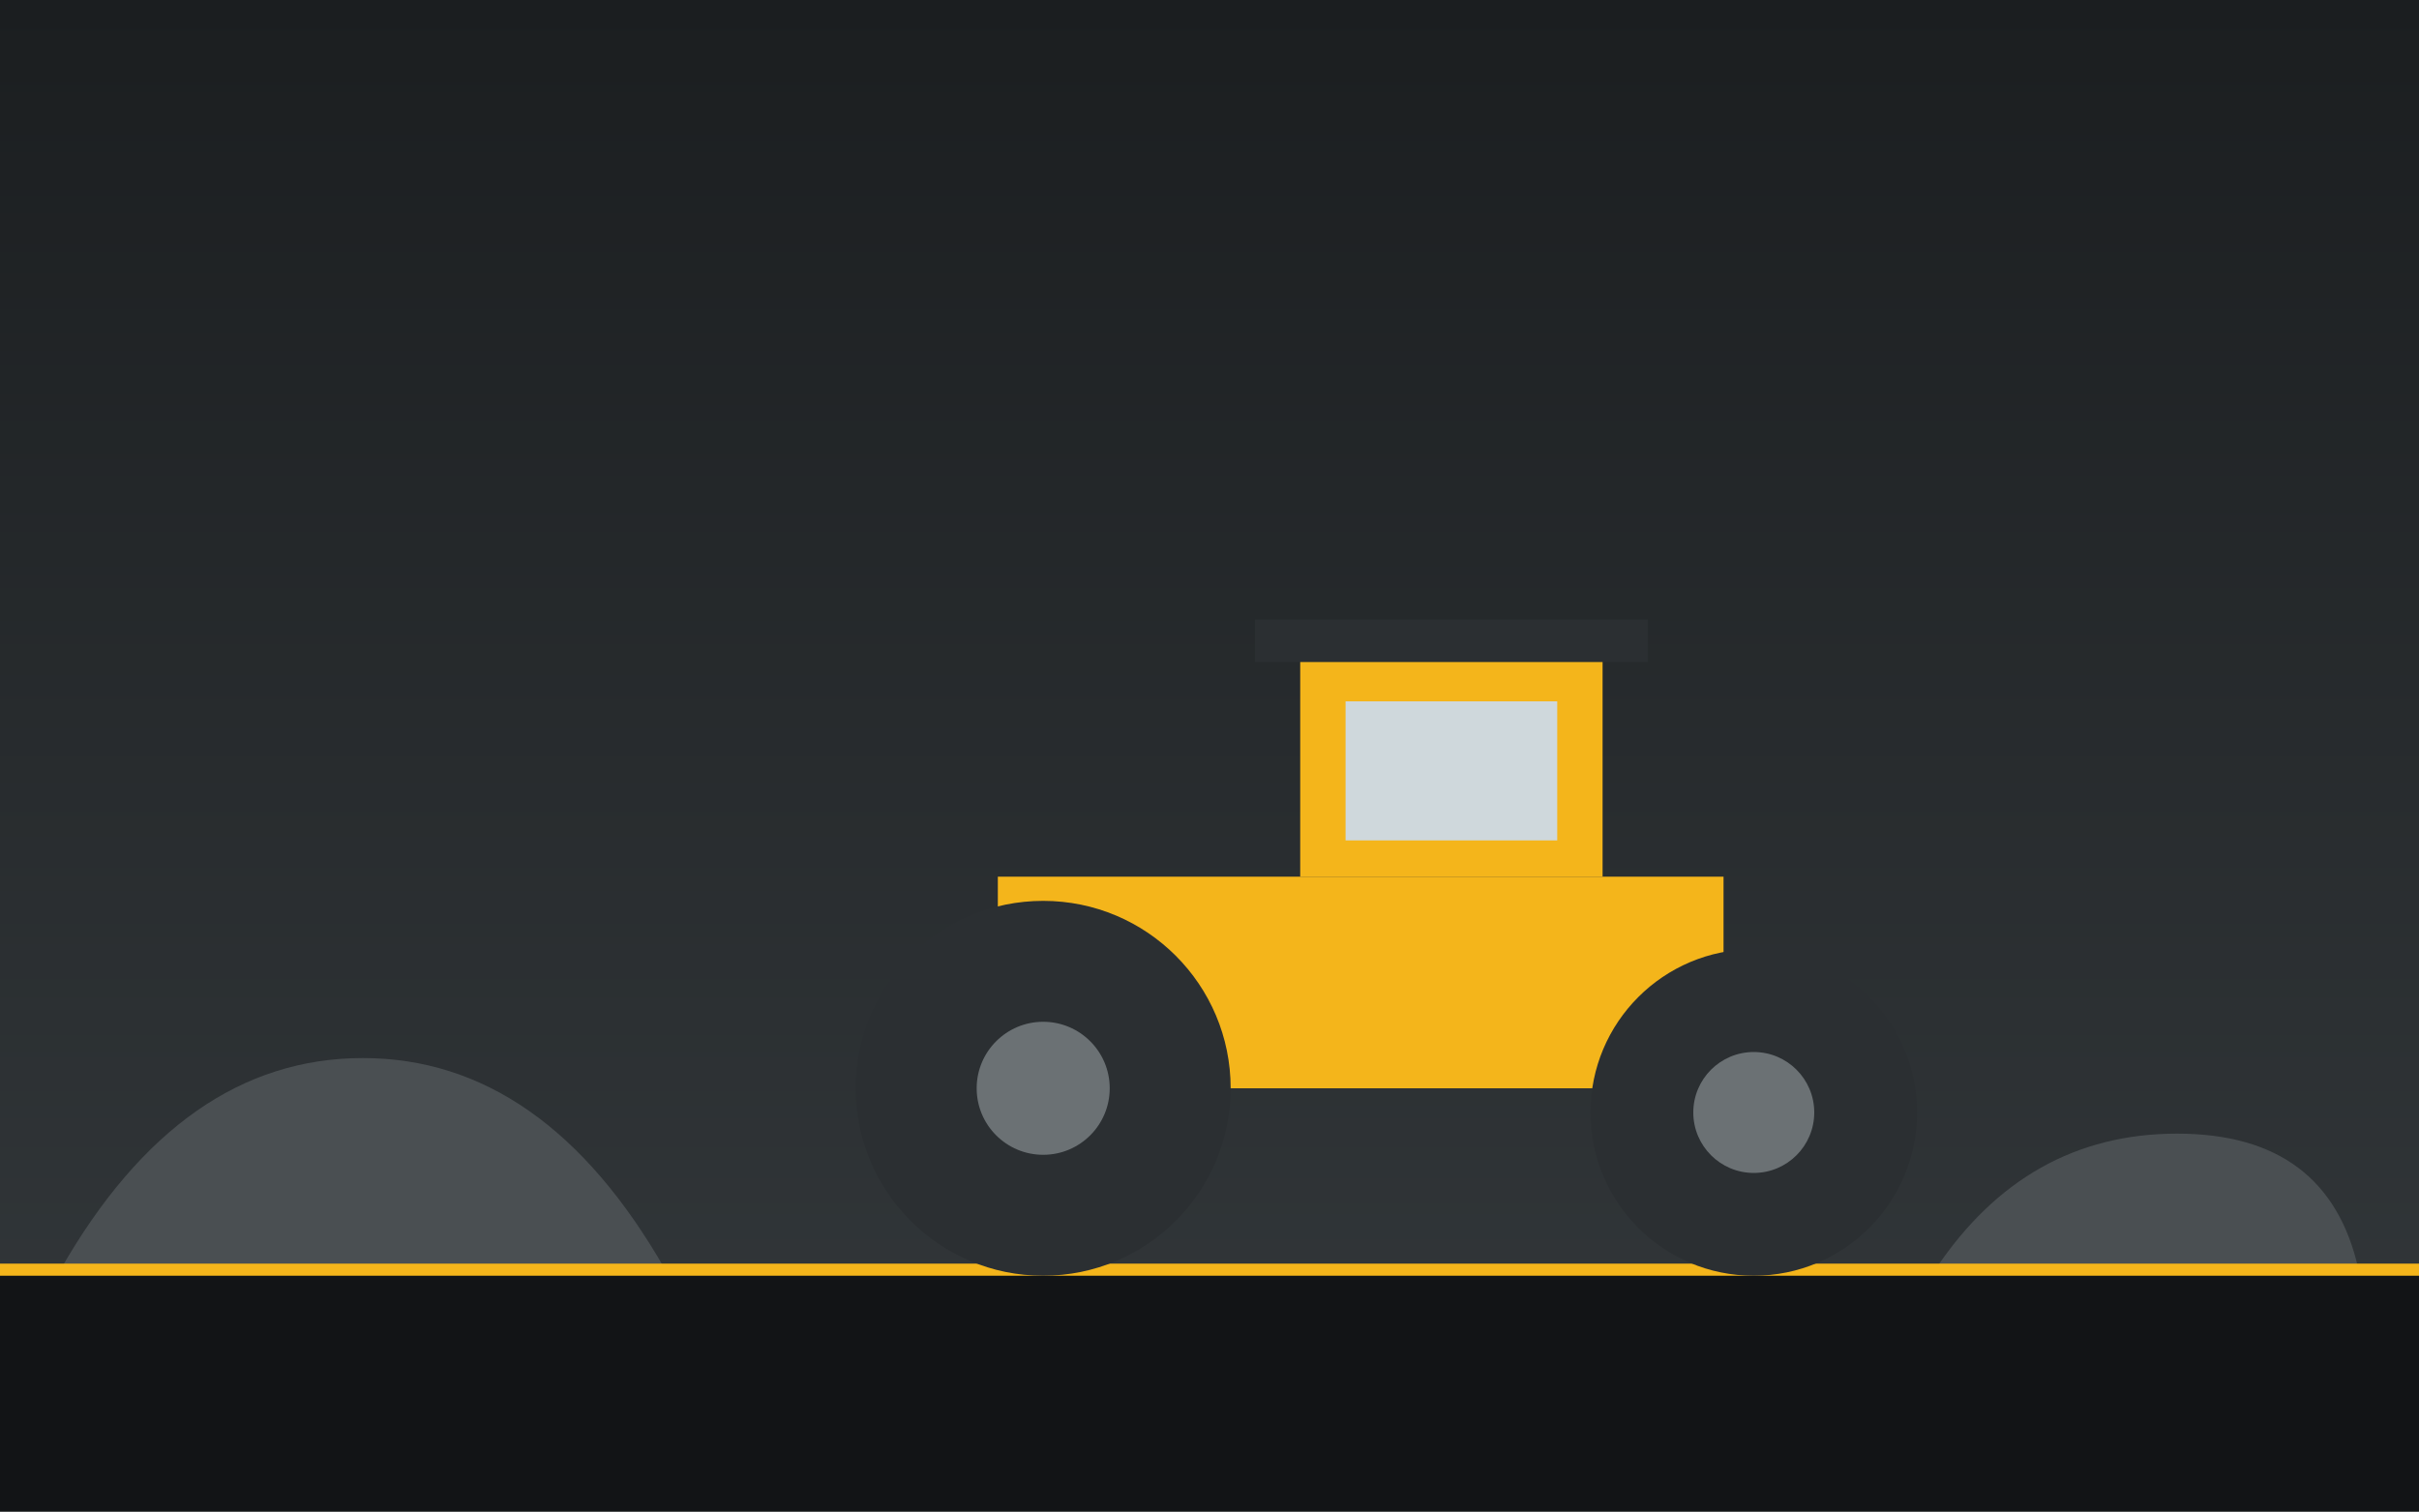
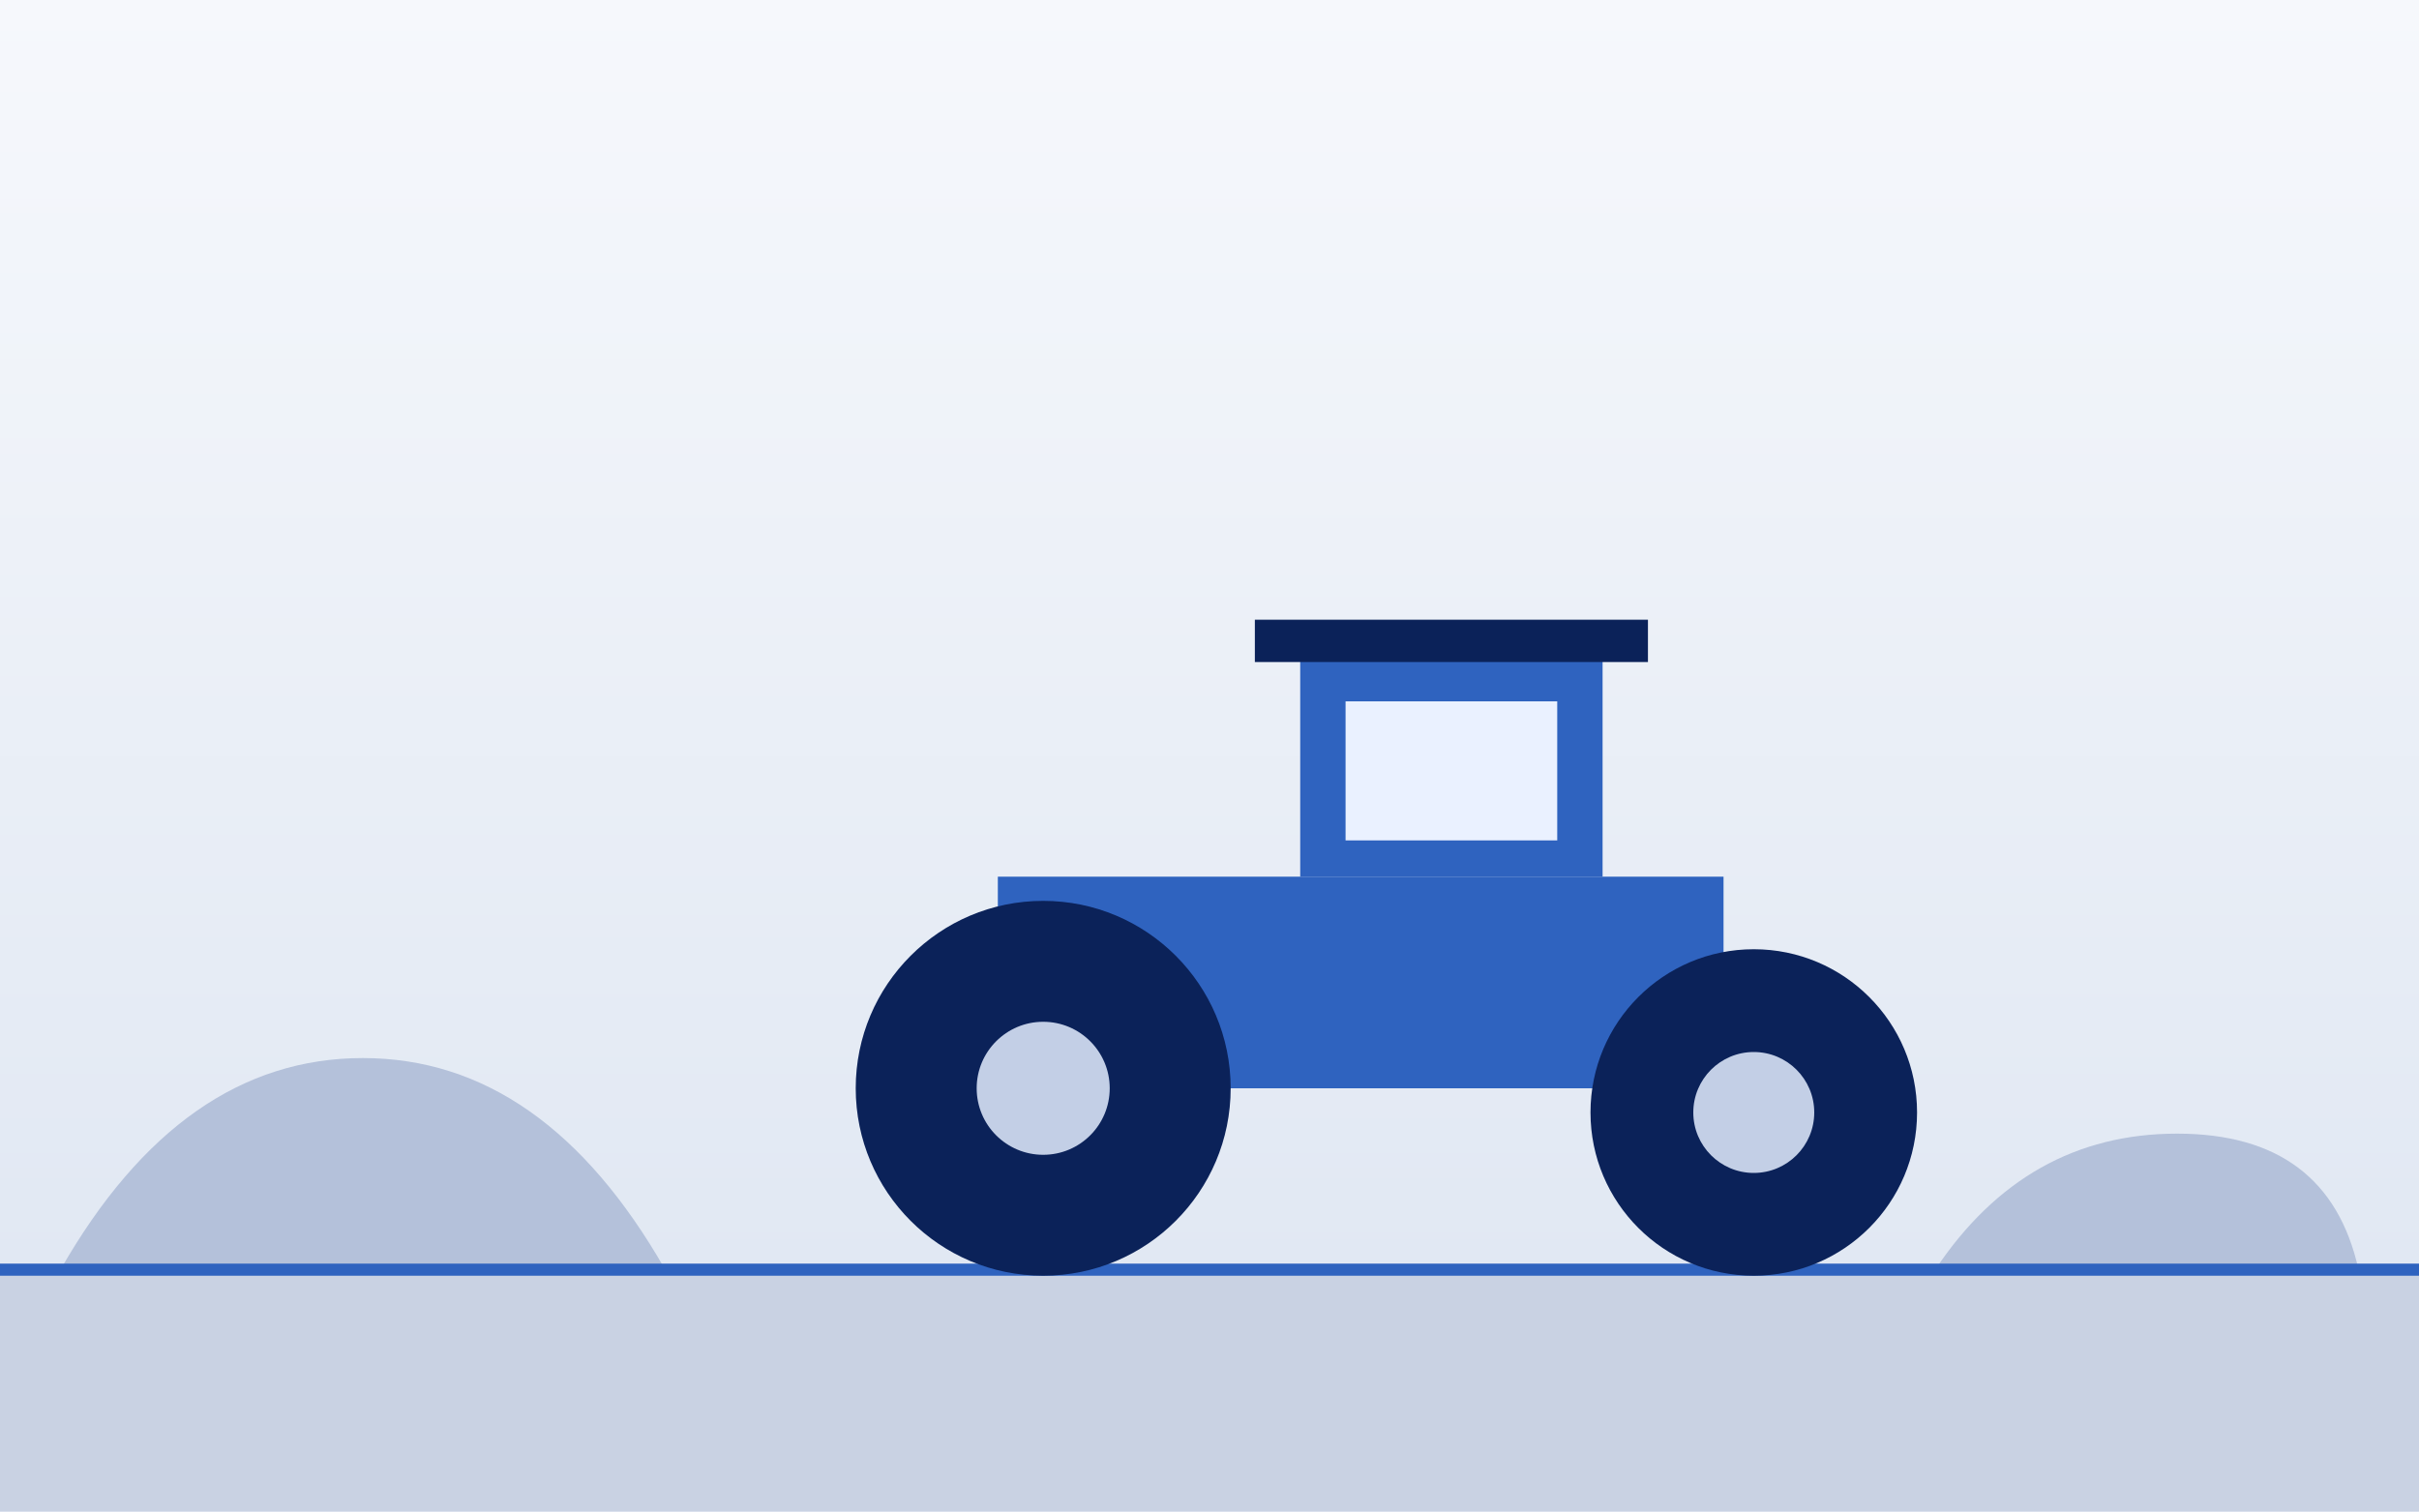
<svg xmlns="http://www.w3.org/2000/svg" viewBox="0 0 800 500" preserveAspectRatio="xMidYMid slice">
  <defs>
    <linearGradient id="c" x1="0" y1="0" x2="0" y2="1">
-       <stop offset="0" stop-color="#1b1e20" />
-       <stop offset="1" stop-color="#34393c" />
+       <stop offset="0" stop-color="#f6f8fc" />
+       <stop offset="1" stop-color="#dde5f1" />
    </linearGradient>
  </defs>
  <rect width="800" height="500" fill="url(#c)" />
-   <path d="M20 420q40-70 100-70t100 70z" fill="#4a4f52" />
-   <path d="M640 420q30-45 80-45t60 45z" fill="#4a4f52" />
-   <rect y="420" width="800" height="80" fill="#121416" />
-   <rect y="418" width="800" height="4" fill="#f4b51b" />
+   <path d="M20 420q40-70 100-70t100 70z" fill="#b4c1da" />
+   <path d="M640 420q30-45 80-45t60 45z" fill="#b4c1da" />
+   <rect y="420" width="800" height="80" fill="#c9d2e3" />
+   <rect y="418" width="800" height="4" fill="#2f63bf" />
  <g transform="translate(60 0)">
-     <rect x="270" y="290" width="240" height="70" fill="#f4b51b" />
-     <rect x="370" y="215" width="100" height="75" fill="#f4b51b" />
-     <rect x="385" y="232" width="70" height="46" fill="#cfd8dc" />
-     <rect x="355" y="205" width="130" height="14" fill="#2b2f32" />
-     <circle cx="285" cy="360" r="62" fill="#2b2f32" />
-     <circle cx="285" cy="360" r="22" fill="#6b7174" />
-     <circle cx="520" cy="368" r="54" fill="#2b2f32" />
-     <circle cx="520" cy="368" r="20" fill="#6b7174" />
+     <rect x="270" y="290" width="240" height="70" fill="#2f63bf" />
+     <rect x="370" y="215" width="100" height="75" fill="#2f63bf" />
+     <rect x="385" y="232" width="70" height="46" fill="#eaf1ff" />
+     <rect x="355" y="205" width="130" height="14" fill="#0b2259" />
+     <circle cx="285" cy="360" r="62" fill="#0b2259" />
+     <circle cx="285" cy="360" r="22" fill="#c3cfe6" />
+     <circle cx="520" cy="368" r="54" fill="#0b2259" />
+     <circle cx="520" cy="368" r="20" fill="#c3cfe6" />
  </g>
</svg>
